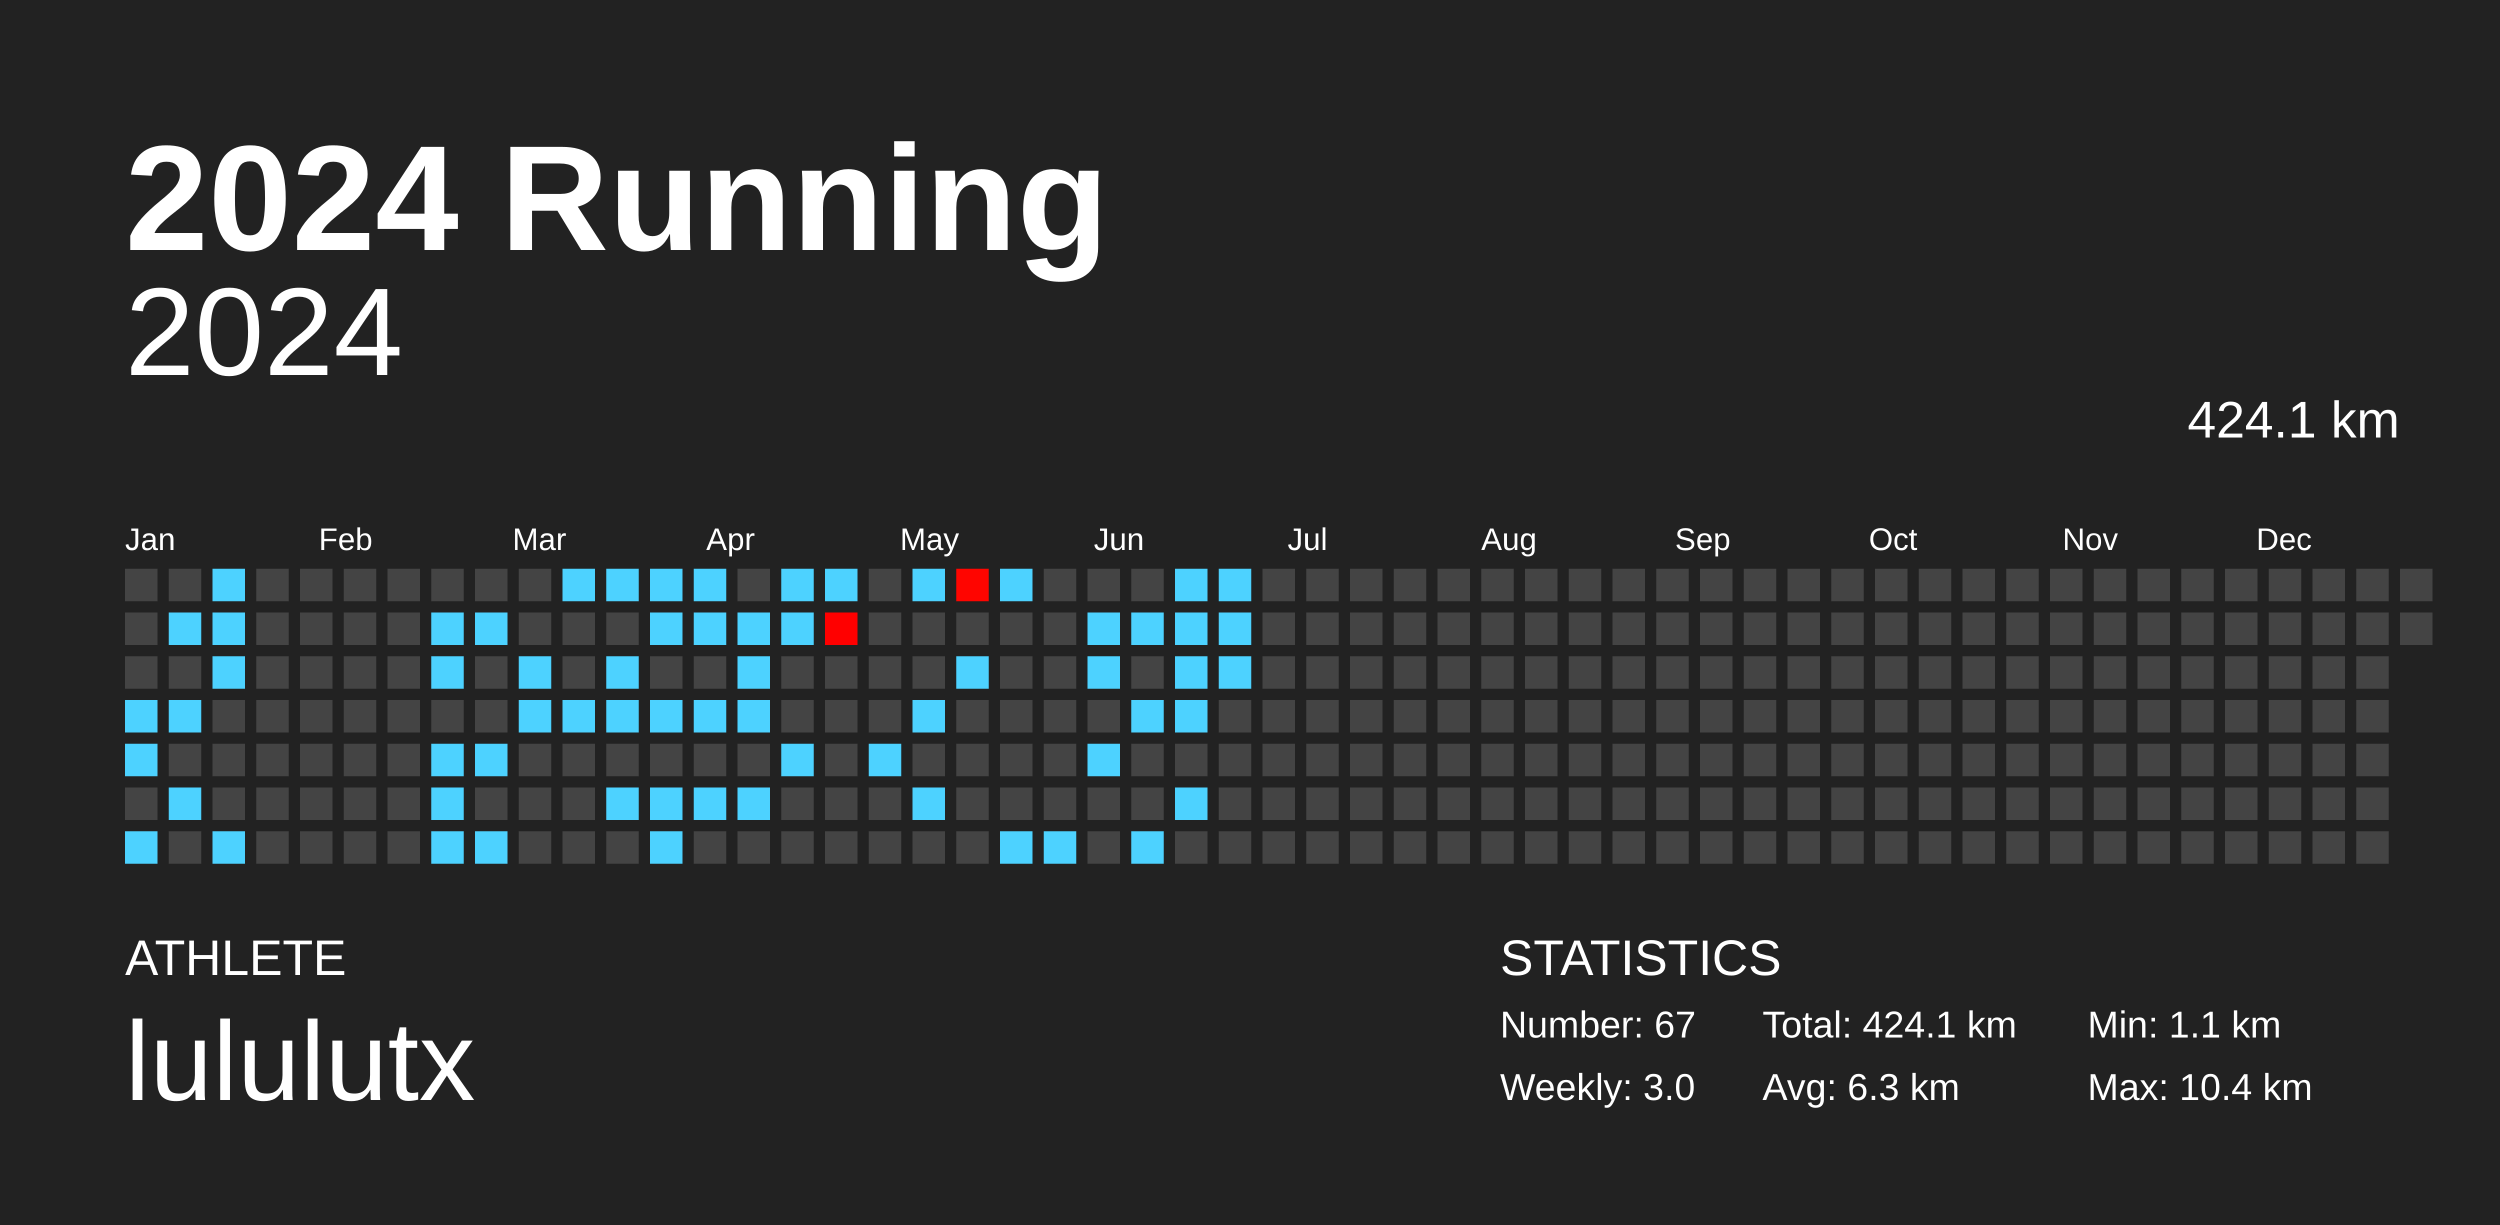
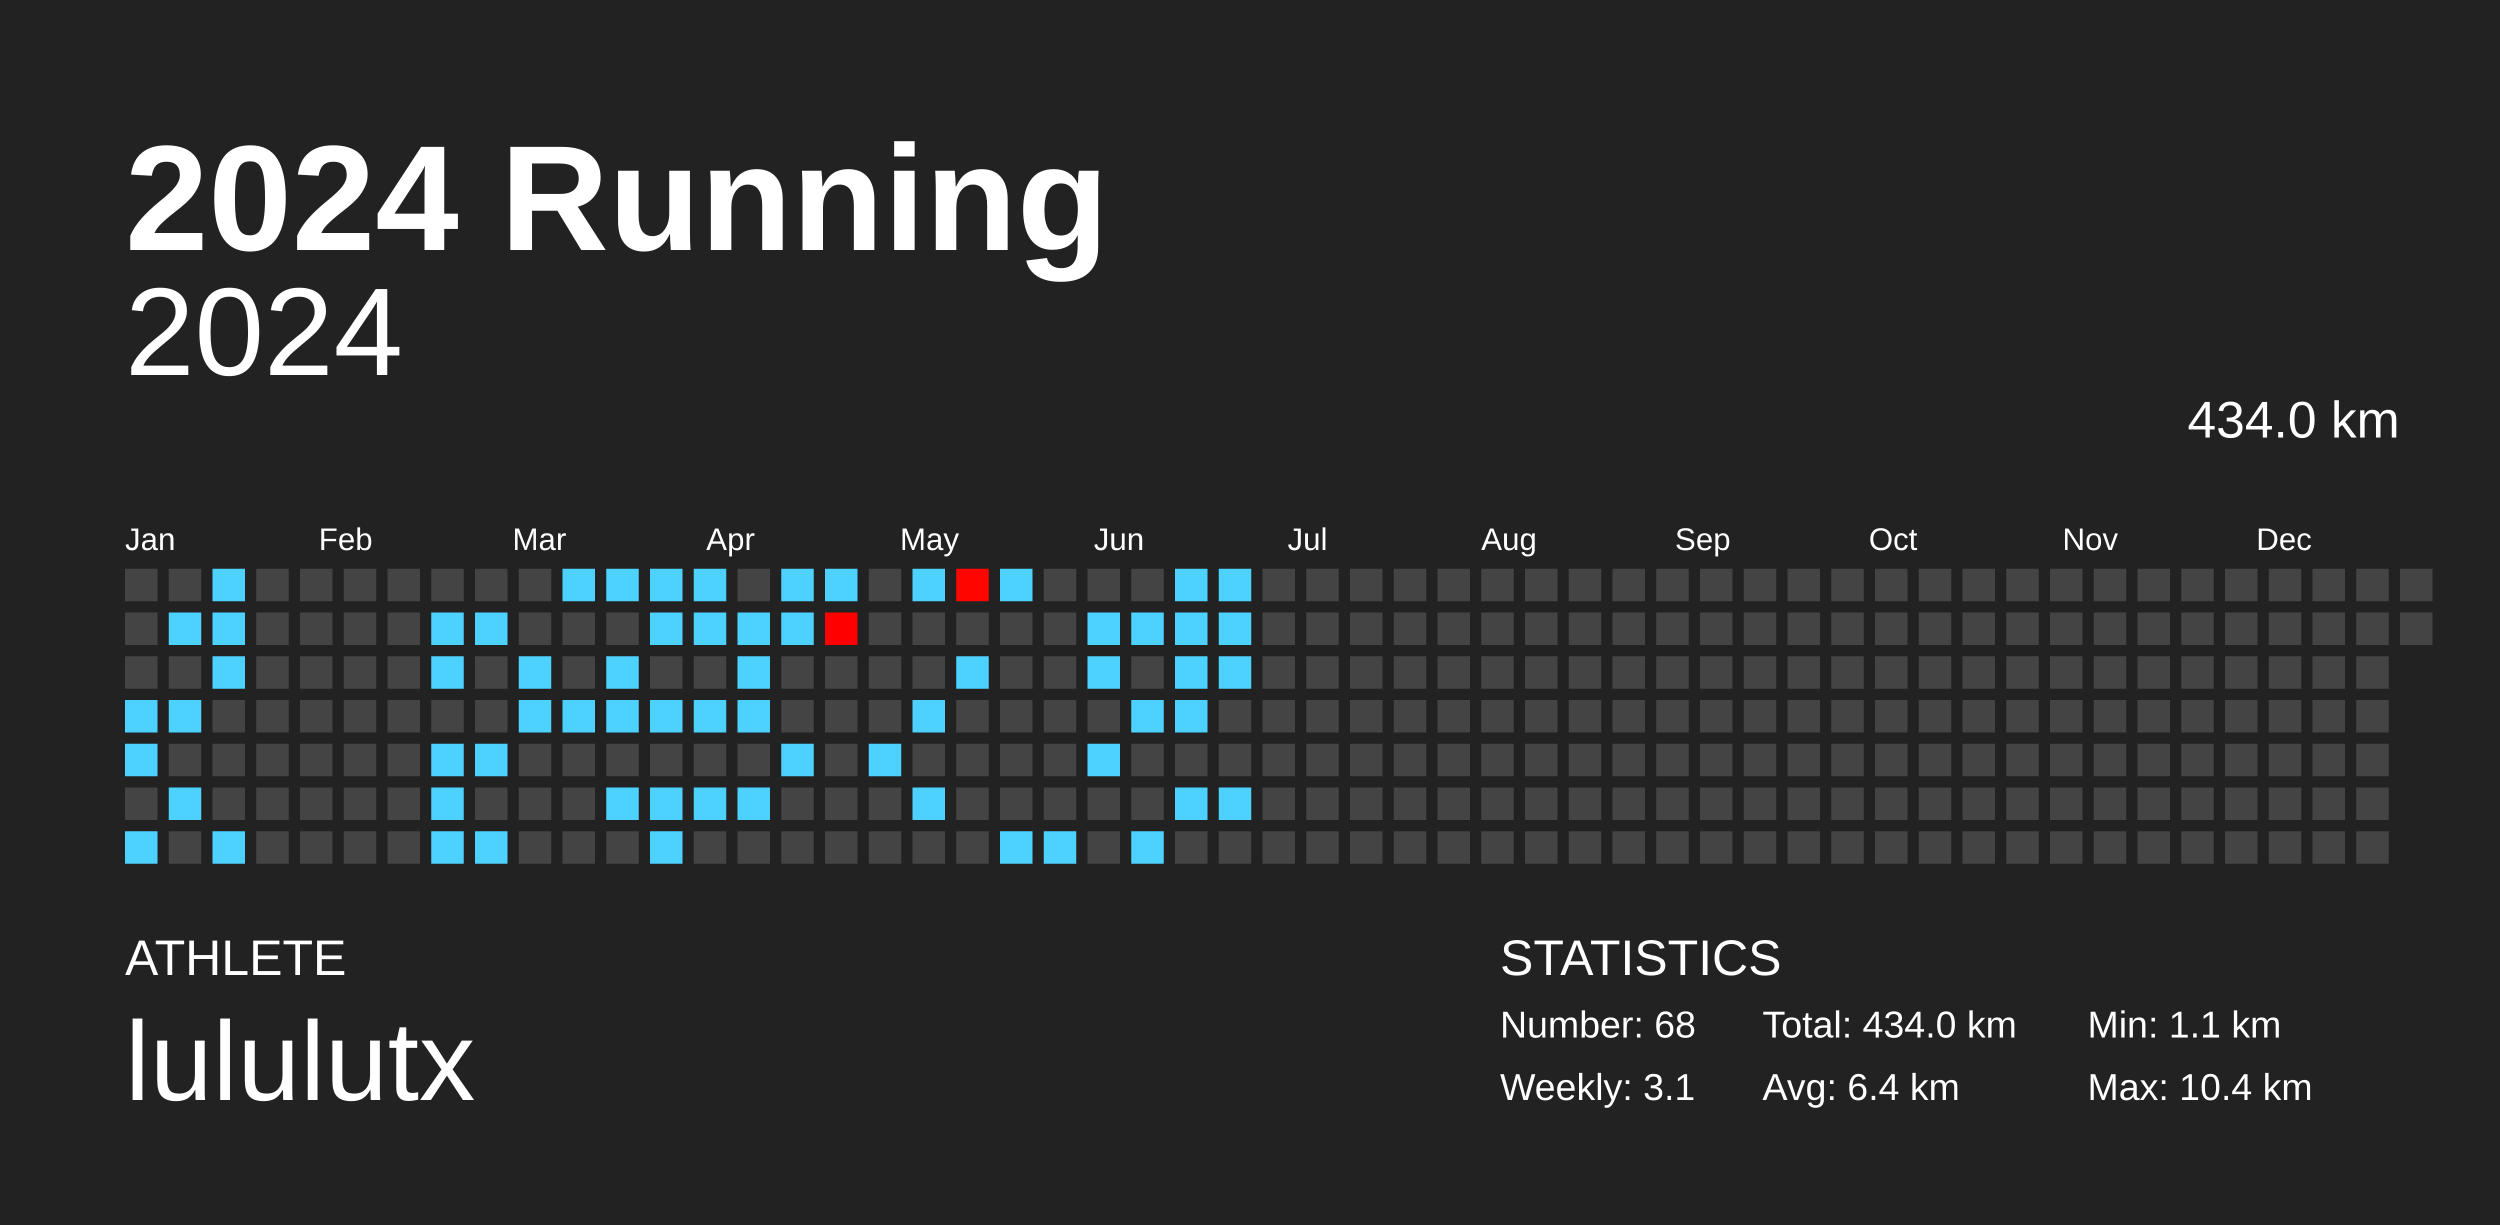
<svg xmlns="http://www.w3.org/2000/svg" baseProfile="full" height="98mm" version="1.1" viewBox="0,0,200,98" width="200mm">
  <defs />
  <rect fill="#222222" height="98" width="200" x="0" y="0" />
  <text fill="#FFFFFF" style="font-size:12px; font-family:Arial; font-weight:bold;" x="10" y="20">2024 Running</text>
  <text fill="#FFFFFF" style="font-size:4px; font-family:Arial" x="10" y="78">ATHLETE</text>
  <text fill="#FFFFFF" style="font-size:9px; font-family:Arial" x="10" y="88">lululutx</text>
  <text fill="#FFFFFF" style="font-size:4px; font-family:Arial" x="120" y="78">STATISTICS</text>
-   <text fill="#FFFFFF" style="font-size:3px; font-family:Arial" x="120" y="83">Number: 67</text>
-   <text fill="#FFFFFF" style="font-size:3px; font-family:Arial" x="120" y="88">Weekly: 3.0</text>
-   <text fill="#FFFFFF" style="font-size:3px; font-family:Arial" x="141" y="83">Total: 424.1 km</text>
-   <text fill="#FFFFFF" style="font-size:3px; font-family:Arial" x="141" y="88">Avg: 6.3 km</text>
+   <text fill="#FFFFFF" style="font-size:3px; font-family:Arial" x="120" y="83">Number: 68</text>
+   <text fill="#FFFFFF" style="font-size:3px; font-family:Arial" x="120" y="88">Weekly: 3.1</text>
+   <text fill="#FFFFFF" style="font-size:3px; font-family:Arial" x="141" y="83">Total: 434.0 km</text>
+   <text fill="#FFFFFF" style="font-size:3px; font-family:Arial" x="141" y="88">Avg: 6.4 km</text>
  <text fill="#FFFFFF" style="font-size:3px; font-family:Arial" x="167" y="83">Min: 1.1 km</text>
  <text fill="#FFFFFF" style="font-size:3px; font-family:Arial" x="167" y="88">Max: 10.4 km</text>
  <text alignment-baseline="hanging" fill="#FFFFFF" style="font-size:10.0px; font-family:Arial;" x="10" y="30">2024</text>
-   <text alignment-baseline="hanging" fill="#FFFFFF" style="font-size:4.125px; font-family:Arial;" x="175" y="35">424.1 km</text>
+   <text alignment-baseline="hanging" fill="#FFFFFF" style="font-size:4.125px; font-family:Arial;" x="175" y="35">434.0 km</text>
  <text fill="#FFFFFF" style="font-size:2.5px; font-family:Arial" x="10.0" y="44">Jan</text>
  <text fill="#FFFFFF" style="font-size:2.5px; font-family:Arial" x="25.5" y="44">Feb</text>
  <text fill="#FFFFFF" style="font-size:2.5px; font-family:Arial" x="41.0" y="44">Mar</text>
  <text fill="#FFFFFF" style="font-size:2.5px; font-family:Arial" x="56.5" y="44">Apr</text>
  <text fill="#FFFFFF" style="font-size:2.5px; font-family:Arial" x="72.0" y="44">May</text>
  <text fill="#FFFFFF" style="font-size:2.5px; font-family:Arial" x="87.5" y="44">Jun</text>
  <text fill="#FFFFFF" style="font-size:2.5px; font-family:Arial" x="103.0" y="44">Jul</text>
  <text fill="#FFFFFF" style="font-size:2.5px; font-family:Arial" x="118.5" y="44">Aug</text>
  <text fill="#FFFFFF" style="font-size:2.5px; font-family:Arial" x="134.0" y="44">Sep</text>
  <text fill="#FFFFFF" style="font-size:2.5px; font-family:Arial" x="149.5" y="44">Oct</text>
  <text fill="#FFFFFF" style="font-size:2.5px; font-family:Arial" x="165.0" y="44">Nov</text>
  <text fill="#FFFFFF" style="font-size:2.5px; font-family:Arial" x="180.5" y="44">Dec</text>
  <rect fill="#444444" height="2.6" width="2.6" x="10.0" y="45.5" />
  <rect fill="#444444" height="2.6" width="2.6" x="10.0" y="49.0" />
  <rect fill="#444444" height="2.6" width="2.6" x="10.0" y="52.5" />
  <rect fill="#4dd2ff" height="2.6" width="2.6" x="10.0" y="56.0" />
  <rect fill="#4dd2ff" height="2.6" width="2.6" x="10.0" y="59.5" />
  <rect fill="#444444" height="2.6" width="2.6" x="10.0" y="63.0" />
  <rect fill="#4dd2ff" height="2.6" width="2.6" x="10.0" y="66.5" />
  <rect fill="#444444" height="2.6" width="2.6" x="13.5" y="45.5" />
  <rect fill="#4dd2ff" height="2.6" width="2.6" x="13.5" y="49.0" />
  <rect fill="#444444" height="2.6" width="2.6" x="13.5" y="52.5" />
  <rect fill="#4dd2ff" height="2.6" width="2.6" x="13.5" y="56.0" />
  <rect fill="#444444" height="2.6" width="2.6" x="13.5" y="59.5" />
  <rect fill="#4dd2ff" height="2.6" width="2.6" x="13.5" y="63.0" />
  <rect fill="#444444" height="2.6" width="2.6" x="13.5" y="66.5" />
  <rect fill="#4dd2ff" height="2.6" width="2.6" x="17.0" y="45.5" />
  <rect fill="#4dd2ff" height="2.6" width="2.6" x="17.0" y="49.0" />
  <rect fill="#4dd2ff" height="2.6" width="2.6" x="17.0" y="52.5" />
  <rect fill="#444444" height="2.6" width="2.6" x="17.0" y="56.0" />
  <rect fill="#444444" height="2.6" width="2.6" x="17.0" y="59.5" />
  <rect fill="#444444" height="2.6" width="2.6" x="17.0" y="63.0" />
  <rect fill="#4dd2ff" height="2.6" width="2.6" x="17.0" y="66.5" />
  <rect fill="#444444" height="2.6" width="2.6" x="20.5" y="45.5" />
  <rect fill="#444444" height="2.6" width="2.6" x="20.5" y="49.0" />
  <rect fill="#444444" height="2.6" width="2.6" x="20.5" y="52.5" />
  <rect fill="#444444" height="2.6" width="2.6" x="20.5" y="56.0" />
  <rect fill="#444444" height="2.6" width="2.6" x="20.5" y="59.5" />
  <rect fill="#444444" height="2.6" width="2.6" x="20.5" y="63.0" />
  <rect fill="#444444" height="2.6" width="2.6" x="20.5" y="66.5" />
  <rect fill="#444444" height="2.6" width="2.6" x="24.0" y="45.5" />
  <rect fill="#444444" height="2.6" width="2.6" x="24.0" y="49.0" />
  <rect fill="#444444" height="2.6" width="2.6" x="24.0" y="52.5" />
  <rect fill="#444444" height="2.6" width="2.6" x="24.0" y="56.0" />
  <rect fill="#444444" height="2.6" width="2.6" x="24.0" y="59.5" />
  <rect fill="#444444" height="2.6" width="2.6" x="24.0" y="63.0" />
  <rect fill="#444444" height="2.6" width="2.6" x="24.0" y="66.5" />
  <rect fill="#444444" height="2.6" width="2.6" x="27.5" y="45.5" />
  <rect fill="#444444" height="2.6" width="2.6" x="27.5" y="49.0" />
  <rect fill="#444444" height="2.6" width="2.6" x="27.5" y="52.5" />
  <rect fill="#444444" height="2.6" width="2.6" x="27.5" y="56.0" />
  <rect fill="#444444" height="2.6" width="2.6" x="27.5" y="59.5" />
  <rect fill="#444444" height="2.6" width="2.6" x="27.5" y="63.0" />
  <rect fill="#444444" height="2.6" width="2.6" x="27.5" y="66.5" />
  <rect fill="#444444" height="2.6" width="2.6" x="31.0" y="45.5" />
  <rect fill="#444444" height="2.6" width="2.6" x="31.0" y="49.0" />
  <rect fill="#444444" height="2.6" width="2.6" x="31.0" y="52.5" />
  <rect fill="#444444" height="2.6" width="2.6" x="31.0" y="56.0" />
  <rect fill="#444444" height="2.6" width="2.6" x="31.0" y="59.5" />
  <rect fill="#444444" height="2.6" width="2.6" x="31.0" y="63.0" />
  <rect fill="#444444" height="2.6" width="2.6" x="31.0" y="66.5" />
  <rect fill="#444444" height="2.6" width="2.6" x="34.5" y="45.5" />
  <rect fill="#4dd2ff" height="2.6" width="2.6" x="34.5" y="49.0" />
  <rect fill="#4dd2ff" height="2.6" width="2.6" x="34.5" y="52.5" />
  <rect fill="#444444" height="2.6" width="2.6" x="34.5" y="56.0" />
  <rect fill="#4dd2ff" height="2.6" width="2.6" x="34.5" y="59.5" />
  <rect fill="#4dd2ff" height="2.6" width="2.6" x="34.5" y="63.0" />
  <rect fill="#4dd2ff" height="2.6" width="2.6" x="34.5" y="66.5" />
  <rect fill="#444444" height="2.6" width="2.6" x="38.0" y="45.5" />
  <rect fill="#4dd2ff" height="2.6" width="2.6" x="38.0" y="49.0" />
  <rect fill="#444444" height="2.6" width="2.6" x="38.0" y="52.5" />
  <rect fill="#444444" height="2.6" width="2.6" x="38.0" y="56.0" />
  <rect fill="#4dd2ff" height="2.6" width="2.6" x="38.0" y="59.5" />
  <rect fill="#444444" height="2.6" width="2.6" x="38.0" y="63.0" />
  <rect fill="#4dd2ff" height="2.6" width="2.6" x="38.0" y="66.5" />
  <rect fill="#444444" height="2.6" width="2.6" x="41.5" y="45.5" />
  <rect fill="#444444" height="2.6" width="2.6" x="41.5" y="49.0" />
  <rect fill="#4dd2ff" height="2.6" width="2.6" x="41.5" y="52.5" />
  <rect fill="#4dd2ff" height="2.6" width="2.6" x="41.5" y="56.0" />
  <rect fill="#444444" height="2.6" width="2.6" x="41.5" y="59.5" />
  <rect fill="#444444" height="2.6" width="2.6" x="41.5" y="63.0" />
  <rect fill="#444444" height="2.6" width="2.6" x="41.5" y="66.5" />
  <rect fill="#4dd2ff" height="2.6" width="2.6" x="45.0" y="45.5" />
  <rect fill="#444444" height="2.6" width="2.6" x="45.0" y="49.0" />
  <rect fill="#444444" height="2.6" width="2.6" x="45.0" y="52.5" />
  <rect fill="#4dd2ff" height="2.6" width="2.6" x="45.0" y="56.0" />
  <rect fill="#444444" height="2.6" width="2.6" x="45.0" y="59.5" />
  <rect fill="#444444" height="2.6" width="2.6" x="45.0" y="63.0" />
  <rect fill="#444444" height="2.6" width="2.6" x="45.0" y="66.5" />
  <rect fill="#4dd2ff" height="2.6" width="2.6" x="48.5" y="45.5" />
  <rect fill="#444444" height="2.6" width="2.6" x="48.5" y="49.0" />
  <rect fill="#4dd2ff" height="2.6" width="2.6" x="48.5" y="52.5" />
  <rect fill="#4dd2ff" height="2.6" width="2.6" x="48.5" y="56.0" />
  <rect fill="#444444" height="2.6" width="2.6" x="48.5" y="59.5" />
  <rect fill="#4dd2ff" height="2.6" width="2.6" x="48.5" y="63.0" />
  <rect fill="#444444" height="2.6" width="2.6" x="48.5" y="66.5" />
  <rect fill="#4dd2ff" height="2.6" width="2.6" x="52.0" y="45.5" />
  <rect fill="#4dd2ff" height="2.6" width="2.6" x="52.0" y="49.0" />
  <rect fill="#444444" height="2.6" width="2.6" x="52.0" y="52.5" />
  <rect fill="#4dd2ff" height="2.6" width="2.6" x="52.0" y="56.0" />
  <rect fill="#444444" height="2.6" width="2.6" x="52.0" y="59.5" />
  <rect fill="#4dd2ff" height="2.6" width="2.6" x="52.0" y="63.0" />
  <rect fill="#4dd2ff" height="2.6" width="2.6" x="52.0" y="66.5" />
  <rect fill="#4dd2ff" height="2.6" width="2.6" x="55.5" y="45.5" />
  <rect fill="#4dd2ff" height="2.6" width="2.6" x="55.5" y="49.0" />
  <rect fill="#444444" height="2.6" width="2.6" x="55.5" y="52.5" />
  <rect fill="#4dd2ff" height="2.6" width="2.6" x="55.5" y="56.0" />
  <rect fill="#444444" height="2.6" width="2.6" x="55.5" y="59.5" />
  <rect fill="#4dd2ff" height="2.6" width="2.6" x="55.5" y="63.0" />
  <rect fill="#444444" height="2.6" width="2.6" x="55.5" y="66.5" />
  <rect fill="#444444" height="2.6" width="2.6" x="59.0" y="45.5" />
  <rect fill="#4dd2ff" height="2.6" width="2.6" x="59.0" y="49.0" />
  <rect fill="#4dd2ff" height="2.6" width="2.6" x="59.0" y="52.5" />
  <rect fill="#4dd2ff" height="2.6" width="2.6" x="59.0" y="56.0" />
  <rect fill="#444444" height="2.6" width="2.6" x="59.0" y="59.5" />
  <rect fill="#4dd2ff" height="2.6" width="2.6" x="59.0" y="63.0" />
  <rect fill="#444444" height="2.6" width="2.6" x="59.0" y="66.5" />
  <rect fill="#4dd2ff" height="2.6" width="2.6" x="62.5" y="45.5" />
  <rect fill="#4dd2ff" height="2.6" width="2.6" x="62.5" y="49.0" />
  <rect fill="#444444" height="2.6" width="2.6" x="62.5" y="52.5" />
  <rect fill="#444444" height="2.6" width="2.6" x="62.5" y="56.0" />
  <rect fill="#4dd2ff" height="2.6" width="2.6" x="62.5" y="59.5" />
  <rect fill="#444444" height="2.6" width="2.6" x="62.5" y="63.0" />
  <rect fill="#444444" height="2.6" width="2.6" x="62.5" y="66.5" />
  <rect fill="#4dd2ff" height="2.6" width="2.6" x="66.0" y="45.5" />
  <rect fill="#ff0000" height="2.6" width="2.6" x="66.0" y="49.0" />
  <rect fill="#444444" height="2.6" width="2.6" x="66.0" y="52.5" />
  <rect fill="#444444" height="2.6" width="2.6" x="66.0" y="56.0" />
  <rect fill="#444444" height="2.6" width="2.6" x="66.0" y="59.5" />
  <rect fill="#444444" height="2.6" width="2.6" x="66.0" y="63.0" />
  <rect fill="#444444" height="2.6" width="2.6" x="66.0" y="66.5" />
  <rect fill="#444444" height="2.6" width="2.6" x="69.5" y="45.5" />
  <rect fill="#444444" height="2.6" width="2.6" x="69.5" y="49.0" />
  <rect fill="#444444" height="2.6" width="2.6" x="69.5" y="52.5" />
  <rect fill="#444444" height="2.6" width="2.6" x="69.5" y="56.0" />
  <rect fill="#4dd2ff" height="2.6" width="2.6" x="69.5" y="59.5" />
  <rect fill="#444444" height="2.6" width="2.6" x="69.5" y="63.0" />
  <rect fill="#444444" height="2.6" width="2.6" x="69.5" y="66.5" />
  <rect fill="#4dd2ff" height="2.6" width="2.6" x="73.0" y="45.5" />
  <rect fill="#444444" height="2.6" width="2.6" x="73.0" y="49.0" />
  <rect fill="#444444" height="2.6" width="2.6" x="73.0" y="52.5" />
  <rect fill="#4dd2ff" height="2.6" width="2.6" x="73.0" y="56.0" />
  <rect fill="#444444" height="2.6" width="2.6" x="73.0" y="59.5" />
  <rect fill="#4dd2ff" height="2.6" width="2.6" x="73.0" y="63.0" />
  <rect fill="#444444" height="2.6" width="2.6" x="73.0" y="66.5" />
  <rect fill="#ff0500" height="2.6" width="2.6" x="76.5" y="45.5" />
  <rect fill="#444444" height="2.6" width="2.6" x="76.5" y="49.0" />
  <rect fill="#4dd2ff" height="2.6" width="2.6" x="76.5" y="52.5" />
  <rect fill="#444444" height="2.6" width="2.6" x="76.5" y="56.0" />
  <rect fill="#444444" height="2.6" width="2.6" x="76.5" y="59.5" />
  <rect fill="#444444" height="2.6" width="2.6" x="76.5" y="63.0" />
  <rect fill="#444444" height="2.6" width="2.6" x="76.5" y="66.5" />
  <rect fill="#4dd2ff" height="2.6" width="2.6" x="80.0" y="45.5" />
  <rect fill="#444444" height="2.6" width="2.6" x="80.0" y="49.0" />
  <rect fill="#444444" height="2.6" width="2.6" x="80.0" y="52.5" />
  <rect fill="#444444" height="2.6" width="2.6" x="80.0" y="56.0" />
  <rect fill="#444444" height="2.6" width="2.6" x="80.0" y="59.5" />
  <rect fill="#444444" height="2.6" width="2.6" x="80.0" y="63.0" />
  <rect fill="#4dd2ff" height="2.6" width="2.6" x="80.0" y="66.5" />
  <rect fill="#444444" height="2.6" width="2.6" x="83.5" y="45.5" />
  <rect fill="#444444" height="2.6" width="2.6" x="83.5" y="49.0" />
  <rect fill="#444444" height="2.6" width="2.6" x="83.5" y="52.5" />
  <rect fill="#444444" height="2.6" width="2.6" x="83.5" y="56.0" />
  <rect fill="#444444" height="2.6" width="2.6" x="83.5" y="59.5" />
  <rect fill="#444444" height="2.6" width="2.6" x="83.5" y="63.0" />
  <rect fill="#4dd2ff" height="2.6" width="2.6" x="83.5" y="66.5" />
  <rect fill="#444444" height="2.6" width="2.6" x="87.0" y="45.5" />
  <rect fill="#4dd2ff" height="2.6" width="2.6" x="87.0" y="49.0" />
  <rect fill="#4dd2ff" height="2.6" width="2.6" x="87.0" y="52.5" />
  <rect fill="#444444" height="2.6" width="2.6" x="87.0" y="56.0" />
  <rect fill="#4dd2ff" height="2.6" width="2.6" x="87.0" y="59.5" />
  <rect fill="#444444" height="2.6" width="2.6" x="87.0" y="63.0" />
  <rect fill="#444444" height="2.6" width="2.6" x="87.0" y="66.5" />
  <rect fill="#444444" height="2.6" width="2.6" x="90.5" y="45.5" />
  <rect fill="#4dd2ff" height="2.6" width="2.6" x="90.5" y="49.0" />
  <rect fill="#444444" height="2.6" width="2.6" x="90.5" y="52.5" />
  <rect fill="#4dd2ff" height="2.6" width="2.6" x="90.5" y="56.0" />
  <rect fill="#444444" height="2.6" width="2.6" x="90.5" y="59.5" />
  <rect fill="#444444" height="2.6" width="2.6" x="90.5" y="63.0" />
  <rect fill="#4dd2ff" height="2.6" width="2.6" x="90.5" y="66.5" />
  <rect fill="#4dd2ff" height="2.6" width="2.6" x="94.0" y="45.5" />
  <rect fill="#4dd2ff" height="2.6" width="2.6" x="94.0" y="49.0" />
  <rect fill="#4dd2ff" height="2.6" width="2.6" x="94.0" y="52.5" />
  <rect fill="#4dd2ff" height="2.6" width="2.6" x="94.0" y="56.0" />
  <rect fill="#444444" height="2.6" width="2.6" x="94.0" y="59.5" />
  <rect fill="#4dd2ff" height="2.6" width="2.6" x="94.0" y="63.0" />
  <rect fill="#444444" height="2.6" width="2.6" x="94.0" y="66.5" />
  <rect fill="#4dd2ff" height="2.6" width="2.6" x="97.5" y="45.5" />
  <rect fill="#4dd2ff" height="2.6" width="2.6" x="97.5" y="49.0" />
  <rect fill="#4dd2ff" height="2.6" width="2.6" x="97.5" y="52.5" />
  <rect fill="#444444" height="2.6" width="2.6" x="97.5" y="56.0" />
  <rect fill="#444444" height="2.6" width="2.6" x="97.5" y="59.5" />
-   <rect fill="#444444" height="2.6" width="2.6" x="97.5" y="63.0" />
+   <rect fill="#4dd2ff" height="2.6" width="2.6" x="97.5" y="63.0" />
  <rect fill="#444444" height="2.6" width="2.6" x="97.5" y="66.5" />
  <rect fill="#444444" height="2.6" width="2.6" x="101.0" y="45.5" />
  <rect fill="#444444" height="2.6" width="2.6" x="101.0" y="49.0" />
  <rect fill="#444444" height="2.6" width="2.6" x="101.0" y="52.5" />
  <rect fill="#444444" height="2.6" width="2.6" x="101.0" y="56.0" />
  <rect fill="#444444" height="2.6" width="2.6" x="101.0" y="59.5" />
  <rect fill="#444444" height="2.6" width="2.6" x="101.0" y="63.0" />
  <rect fill="#444444" height="2.6" width="2.6" x="101.0" y="66.5" />
  <rect fill="#444444" height="2.6" width="2.6" x="104.5" y="45.5" />
  <rect fill="#444444" height="2.6" width="2.6" x="104.5" y="49.0" />
  <rect fill="#444444" height="2.6" width="2.6" x="104.5" y="52.5" />
  <rect fill="#444444" height="2.6" width="2.6" x="104.5" y="56.0" />
  <rect fill="#444444" height="2.6" width="2.6" x="104.5" y="59.5" />
  <rect fill="#444444" height="2.6" width="2.6" x="104.5" y="63.0" />
  <rect fill="#444444" height="2.6" width="2.6" x="104.5" y="66.5" />
  <rect fill="#444444" height="2.6" width="2.6" x="108.0" y="45.5" />
  <rect fill="#444444" height="2.6" width="2.6" x="108.0" y="49.0" />
  <rect fill="#444444" height="2.6" width="2.6" x="108.0" y="52.5" />
  <rect fill="#444444" height="2.6" width="2.6" x="108.0" y="56.0" />
  <rect fill="#444444" height="2.6" width="2.6" x="108.0" y="59.5" />
  <rect fill="#444444" height="2.6" width="2.6" x="108.0" y="63.0" />
  <rect fill="#444444" height="2.6" width="2.6" x="108.0" y="66.5" />
  <rect fill="#444444" height="2.6" width="2.6" x="111.5" y="45.5" />
  <rect fill="#444444" height="2.6" width="2.6" x="111.5" y="49.0" />
  <rect fill="#444444" height="2.6" width="2.6" x="111.5" y="52.5" />
  <rect fill="#444444" height="2.6" width="2.6" x="111.5" y="56.0" />
  <rect fill="#444444" height="2.6" width="2.6" x="111.5" y="59.5" />
  <rect fill="#444444" height="2.6" width="2.6" x="111.5" y="63.0" />
  <rect fill="#444444" height="2.6" width="2.6" x="111.5" y="66.5" />
  <rect fill="#444444" height="2.6" width="2.6" x="115.0" y="45.5" />
  <rect fill="#444444" height="2.6" width="2.6" x="115.0" y="49.0" />
  <rect fill="#444444" height="2.6" width="2.6" x="115.0" y="52.5" />
  <rect fill="#444444" height="2.6" width="2.6" x="115.0" y="56.0" />
  <rect fill="#444444" height="2.6" width="2.6" x="115.0" y="59.5" />
  <rect fill="#444444" height="2.6" width="2.6" x="115.0" y="63.0" />
  <rect fill="#444444" height="2.6" width="2.6" x="115.0" y="66.5" />
  <rect fill="#444444" height="2.6" width="2.6" x="118.5" y="45.5" />
  <rect fill="#444444" height="2.6" width="2.6" x="118.5" y="49.0" />
  <rect fill="#444444" height="2.6" width="2.6" x="118.5" y="52.5" />
  <rect fill="#444444" height="2.6" width="2.6" x="118.5" y="56.0" />
  <rect fill="#444444" height="2.6" width="2.6" x="118.5" y="59.5" />
  <rect fill="#444444" height="2.6" width="2.6" x="118.5" y="63.0" />
  <rect fill="#444444" height="2.6" width="2.6" x="118.5" y="66.5" />
  <rect fill="#444444" height="2.6" width="2.6" x="122.0" y="45.5" />
  <rect fill="#444444" height="2.6" width="2.6" x="122.0" y="49.0" />
  <rect fill="#444444" height="2.6" width="2.6" x="122.0" y="52.5" />
  <rect fill="#444444" height="2.6" width="2.6" x="122.0" y="56.0" />
  <rect fill="#444444" height="2.6" width="2.6" x="122.0" y="59.5" />
  <rect fill="#444444" height="2.6" width="2.6" x="122.0" y="63.0" />
  <rect fill="#444444" height="2.6" width="2.6" x="122.0" y="66.5" />
  <rect fill="#444444" height="2.6" width="2.6" x="125.5" y="45.5" />
  <rect fill="#444444" height="2.6" width="2.6" x="125.5" y="49.0" />
  <rect fill="#444444" height="2.6" width="2.6" x="125.5" y="52.5" />
  <rect fill="#444444" height="2.6" width="2.6" x="125.5" y="56.0" />
  <rect fill="#444444" height="2.6" width="2.6" x="125.5" y="59.5" />
  <rect fill="#444444" height="2.6" width="2.6" x="125.5" y="63.0" />
  <rect fill="#444444" height="2.6" width="2.6" x="125.5" y="66.5" />
  <rect fill="#444444" height="2.6" width="2.6" x="129.0" y="45.5" />
  <rect fill="#444444" height="2.6" width="2.6" x="129.0" y="49.0" />
  <rect fill="#444444" height="2.6" width="2.6" x="129.0" y="52.5" />
  <rect fill="#444444" height="2.6" width="2.6" x="129.0" y="56.0" />
  <rect fill="#444444" height="2.6" width="2.6" x="129.0" y="59.5" />
  <rect fill="#444444" height="2.6" width="2.6" x="129.0" y="63.0" />
  <rect fill="#444444" height="2.6" width="2.6" x="129.0" y="66.5" />
  <rect fill="#444444" height="2.6" width="2.6" x="132.5" y="45.5" />
  <rect fill="#444444" height="2.6" width="2.6" x="132.5" y="49.0" />
  <rect fill="#444444" height="2.6" width="2.6" x="132.5" y="52.5" />
  <rect fill="#444444" height="2.6" width="2.6" x="132.5" y="56.0" />
  <rect fill="#444444" height="2.6" width="2.6" x="132.5" y="59.5" />
  <rect fill="#444444" height="2.6" width="2.6" x="132.5" y="63.0" />
  <rect fill="#444444" height="2.6" width="2.6" x="132.5" y="66.5" />
  <rect fill="#444444" height="2.6" width="2.6" x="136.0" y="45.5" />
  <rect fill="#444444" height="2.6" width="2.6" x="136.0" y="49.0" />
  <rect fill="#444444" height="2.6" width="2.6" x="136.0" y="52.5" />
  <rect fill="#444444" height="2.6" width="2.6" x="136.0" y="56.0" />
  <rect fill="#444444" height="2.6" width="2.6" x="136.0" y="59.5" />
  <rect fill="#444444" height="2.6" width="2.6" x="136.0" y="63.0" />
  <rect fill="#444444" height="2.6" width="2.6" x="136.0" y="66.5" />
  <rect fill="#444444" height="2.6" width="2.6" x="139.5" y="45.5" />
  <rect fill="#444444" height="2.6" width="2.6" x="139.5" y="49.0" />
  <rect fill="#444444" height="2.6" width="2.6" x="139.5" y="52.5" />
  <rect fill="#444444" height="2.6" width="2.6" x="139.5" y="56.0" />
  <rect fill="#444444" height="2.6" width="2.6" x="139.5" y="59.5" />
  <rect fill="#444444" height="2.6" width="2.6" x="139.5" y="63.0" />
  <rect fill="#444444" height="2.6" width="2.6" x="139.5" y="66.5" />
  <rect fill="#444444" height="2.6" width="2.6" x="143.0" y="45.5" />
  <rect fill="#444444" height="2.6" width="2.6" x="143.0" y="49.0" />
  <rect fill="#444444" height="2.6" width="2.6" x="143.0" y="52.5" />
  <rect fill="#444444" height="2.6" width="2.6" x="143.0" y="56.0" />
  <rect fill="#444444" height="2.6" width="2.6" x="143.0" y="59.5" />
  <rect fill="#444444" height="2.6" width="2.6" x="143.0" y="63.0" />
  <rect fill="#444444" height="2.6" width="2.6" x="143.0" y="66.5" />
  <rect fill="#444444" height="2.6" width="2.6" x="146.5" y="45.5" />
  <rect fill="#444444" height="2.6" width="2.6" x="146.5" y="49.0" />
  <rect fill="#444444" height="2.6" width="2.6" x="146.5" y="52.5" />
  <rect fill="#444444" height="2.6" width="2.6" x="146.5" y="56.0" />
  <rect fill="#444444" height="2.6" width="2.6" x="146.5" y="59.5" />
  <rect fill="#444444" height="2.6" width="2.6" x="146.5" y="63.0" />
  <rect fill="#444444" height="2.6" width="2.6" x="146.5" y="66.5" />
  <rect fill="#444444" height="2.6" width="2.6" x="150.0" y="45.5" />
  <rect fill="#444444" height="2.6" width="2.6" x="150.0" y="49.0" />
  <rect fill="#444444" height="2.6" width="2.6" x="150.0" y="52.5" />
  <rect fill="#444444" height="2.6" width="2.6" x="150.0" y="56.0" />
  <rect fill="#444444" height="2.6" width="2.6" x="150.0" y="59.5" />
  <rect fill="#444444" height="2.6" width="2.6" x="150.0" y="63.0" />
  <rect fill="#444444" height="2.6" width="2.6" x="150.0" y="66.5" />
  <rect fill="#444444" height="2.6" width="2.6" x="153.5" y="45.5" />
  <rect fill="#444444" height="2.6" width="2.6" x="153.5" y="49.0" />
  <rect fill="#444444" height="2.6" width="2.6" x="153.5" y="52.5" />
  <rect fill="#444444" height="2.6" width="2.6" x="153.5" y="56.0" />
  <rect fill="#444444" height="2.6" width="2.6" x="153.5" y="59.5" />
  <rect fill="#444444" height="2.6" width="2.6" x="153.5" y="63.0" />
  <rect fill="#444444" height="2.6" width="2.6" x="153.5" y="66.5" />
  <rect fill="#444444" height="2.6" width="2.6" x="157.0" y="45.5" />
  <rect fill="#444444" height="2.6" width="2.6" x="157.0" y="49.0" />
  <rect fill="#444444" height="2.6" width="2.6" x="157.0" y="52.5" />
  <rect fill="#444444" height="2.6" width="2.6" x="157.0" y="56.0" />
  <rect fill="#444444" height="2.6" width="2.6" x="157.0" y="59.5" />
  <rect fill="#444444" height="2.6" width="2.6" x="157.0" y="63.0" />
  <rect fill="#444444" height="2.6" width="2.6" x="157.0" y="66.5" />
  <rect fill="#444444" height="2.6" width="2.6" x="160.5" y="45.5" />
  <rect fill="#444444" height="2.6" width="2.6" x="160.5" y="49.0" />
  <rect fill="#444444" height="2.6" width="2.6" x="160.5" y="52.5" />
  <rect fill="#444444" height="2.6" width="2.6" x="160.5" y="56.0" />
  <rect fill="#444444" height="2.6" width="2.6" x="160.5" y="59.5" />
  <rect fill="#444444" height="2.6" width="2.6" x="160.5" y="63.0" />
  <rect fill="#444444" height="2.6" width="2.6" x="160.5" y="66.5" />
  <rect fill="#444444" height="2.6" width="2.6" x="164.0" y="45.5" />
  <rect fill="#444444" height="2.6" width="2.6" x="164.0" y="49.0" />
  <rect fill="#444444" height="2.6" width="2.6" x="164.0" y="52.5" />
  <rect fill="#444444" height="2.6" width="2.6" x="164.0" y="56.0" />
  <rect fill="#444444" height="2.6" width="2.6" x="164.0" y="59.5" />
  <rect fill="#444444" height="2.6" width="2.6" x="164.0" y="63.0" />
  <rect fill="#444444" height="2.6" width="2.6" x="164.0" y="66.5" />
  <rect fill="#444444" height="2.6" width="2.6" x="167.5" y="45.5" />
  <rect fill="#444444" height="2.6" width="2.6" x="167.5" y="49.0" />
  <rect fill="#444444" height="2.6" width="2.6" x="167.5" y="52.5" />
  <rect fill="#444444" height="2.6" width="2.6" x="167.5" y="56.0" />
  <rect fill="#444444" height="2.6" width="2.6" x="167.5" y="59.5" />
  <rect fill="#444444" height="2.6" width="2.6" x="167.5" y="63.0" />
  <rect fill="#444444" height="2.6" width="2.6" x="167.5" y="66.5" />
  <rect fill="#444444" height="2.6" width="2.6" x="171.0" y="45.5" />
  <rect fill="#444444" height="2.6" width="2.6" x="171.0" y="49.0" />
  <rect fill="#444444" height="2.6" width="2.6" x="171.0" y="52.5" />
  <rect fill="#444444" height="2.6" width="2.6" x="171.0" y="56.0" />
  <rect fill="#444444" height="2.6" width="2.6" x="171.0" y="59.5" />
  <rect fill="#444444" height="2.6" width="2.6" x="171.0" y="63.0" />
  <rect fill="#444444" height="2.6" width="2.6" x="171.0" y="66.5" />
  <rect fill="#444444" height="2.6" width="2.6" x="174.5" y="45.5" />
  <rect fill="#444444" height="2.6" width="2.6" x="174.5" y="49.0" />
  <rect fill="#444444" height="2.6" width="2.6" x="174.5" y="52.5" />
  <rect fill="#444444" height="2.6" width="2.6" x="174.5" y="56.0" />
  <rect fill="#444444" height="2.6" width="2.6" x="174.5" y="59.5" />
  <rect fill="#444444" height="2.6" width="2.6" x="174.5" y="63.0" />
  <rect fill="#444444" height="2.6" width="2.6" x="174.5" y="66.5" />
  <rect fill="#444444" height="2.6" width="2.6" x="178.0" y="45.5" />
  <rect fill="#444444" height="2.6" width="2.6" x="178.0" y="49.0" />
  <rect fill="#444444" height="2.6" width="2.6" x="178.0" y="52.5" />
  <rect fill="#444444" height="2.6" width="2.6" x="178.0" y="56.0" />
  <rect fill="#444444" height="2.6" width="2.6" x="178.0" y="59.5" />
  <rect fill="#444444" height="2.6" width="2.6" x="178.0" y="63.0" />
  <rect fill="#444444" height="2.6" width="2.6" x="178.0" y="66.5" />
  <rect fill="#444444" height="2.6" width="2.6" x="181.5" y="45.5" />
  <rect fill="#444444" height="2.6" width="2.6" x="181.5" y="49.0" />
  <rect fill="#444444" height="2.6" width="2.6" x="181.5" y="52.5" />
  <rect fill="#444444" height="2.6" width="2.6" x="181.5" y="56.0" />
  <rect fill="#444444" height="2.6" width="2.6" x="181.5" y="59.5" />
  <rect fill="#444444" height="2.6" width="2.6" x="181.5" y="63.0" />
  <rect fill="#444444" height="2.6" width="2.6" x="181.5" y="66.5" />
  <rect fill="#444444" height="2.6" width="2.6" x="185.0" y="45.5" />
  <rect fill="#444444" height="2.6" width="2.6" x="185.0" y="49.0" />
  <rect fill="#444444" height="2.6" width="2.6" x="185.0" y="52.5" />
  <rect fill="#444444" height="2.6" width="2.6" x="185.0" y="56.0" />
  <rect fill="#444444" height="2.6" width="2.6" x="185.0" y="59.5" />
  <rect fill="#444444" height="2.6" width="2.6" x="185.0" y="63.0" />
  <rect fill="#444444" height="2.6" width="2.6" x="185.0" y="66.5" />
  <rect fill="#444444" height="2.6" width="2.6" x="188.5" y="45.5" />
  <rect fill="#444444" height="2.6" width="2.6" x="188.5" y="49.0" />
  <rect fill="#444444" height="2.6" width="2.6" x="188.5" y="52.5" />
  <rect fill="#444444" height="2.6" width="2.6" x="188.5" y="56.0" />
  <rect fill="#444444" height="2.6" width="2.6" x="188.5" y="59.5" />
  <rect fill="#444444" height="2.6" width="2.6" x="188.5" y="63.0" />
  <rect fill="#444444" height="2.6" width="2.6" x="188.5" y="66.5" />
  <rect fill="#444444" height="2.6" width="2.6" x="192.0" y="45.5" />
  <rect fill="#444444" height="2.6" width="2.6" x="192.0" y="49.0" />
</svg>
